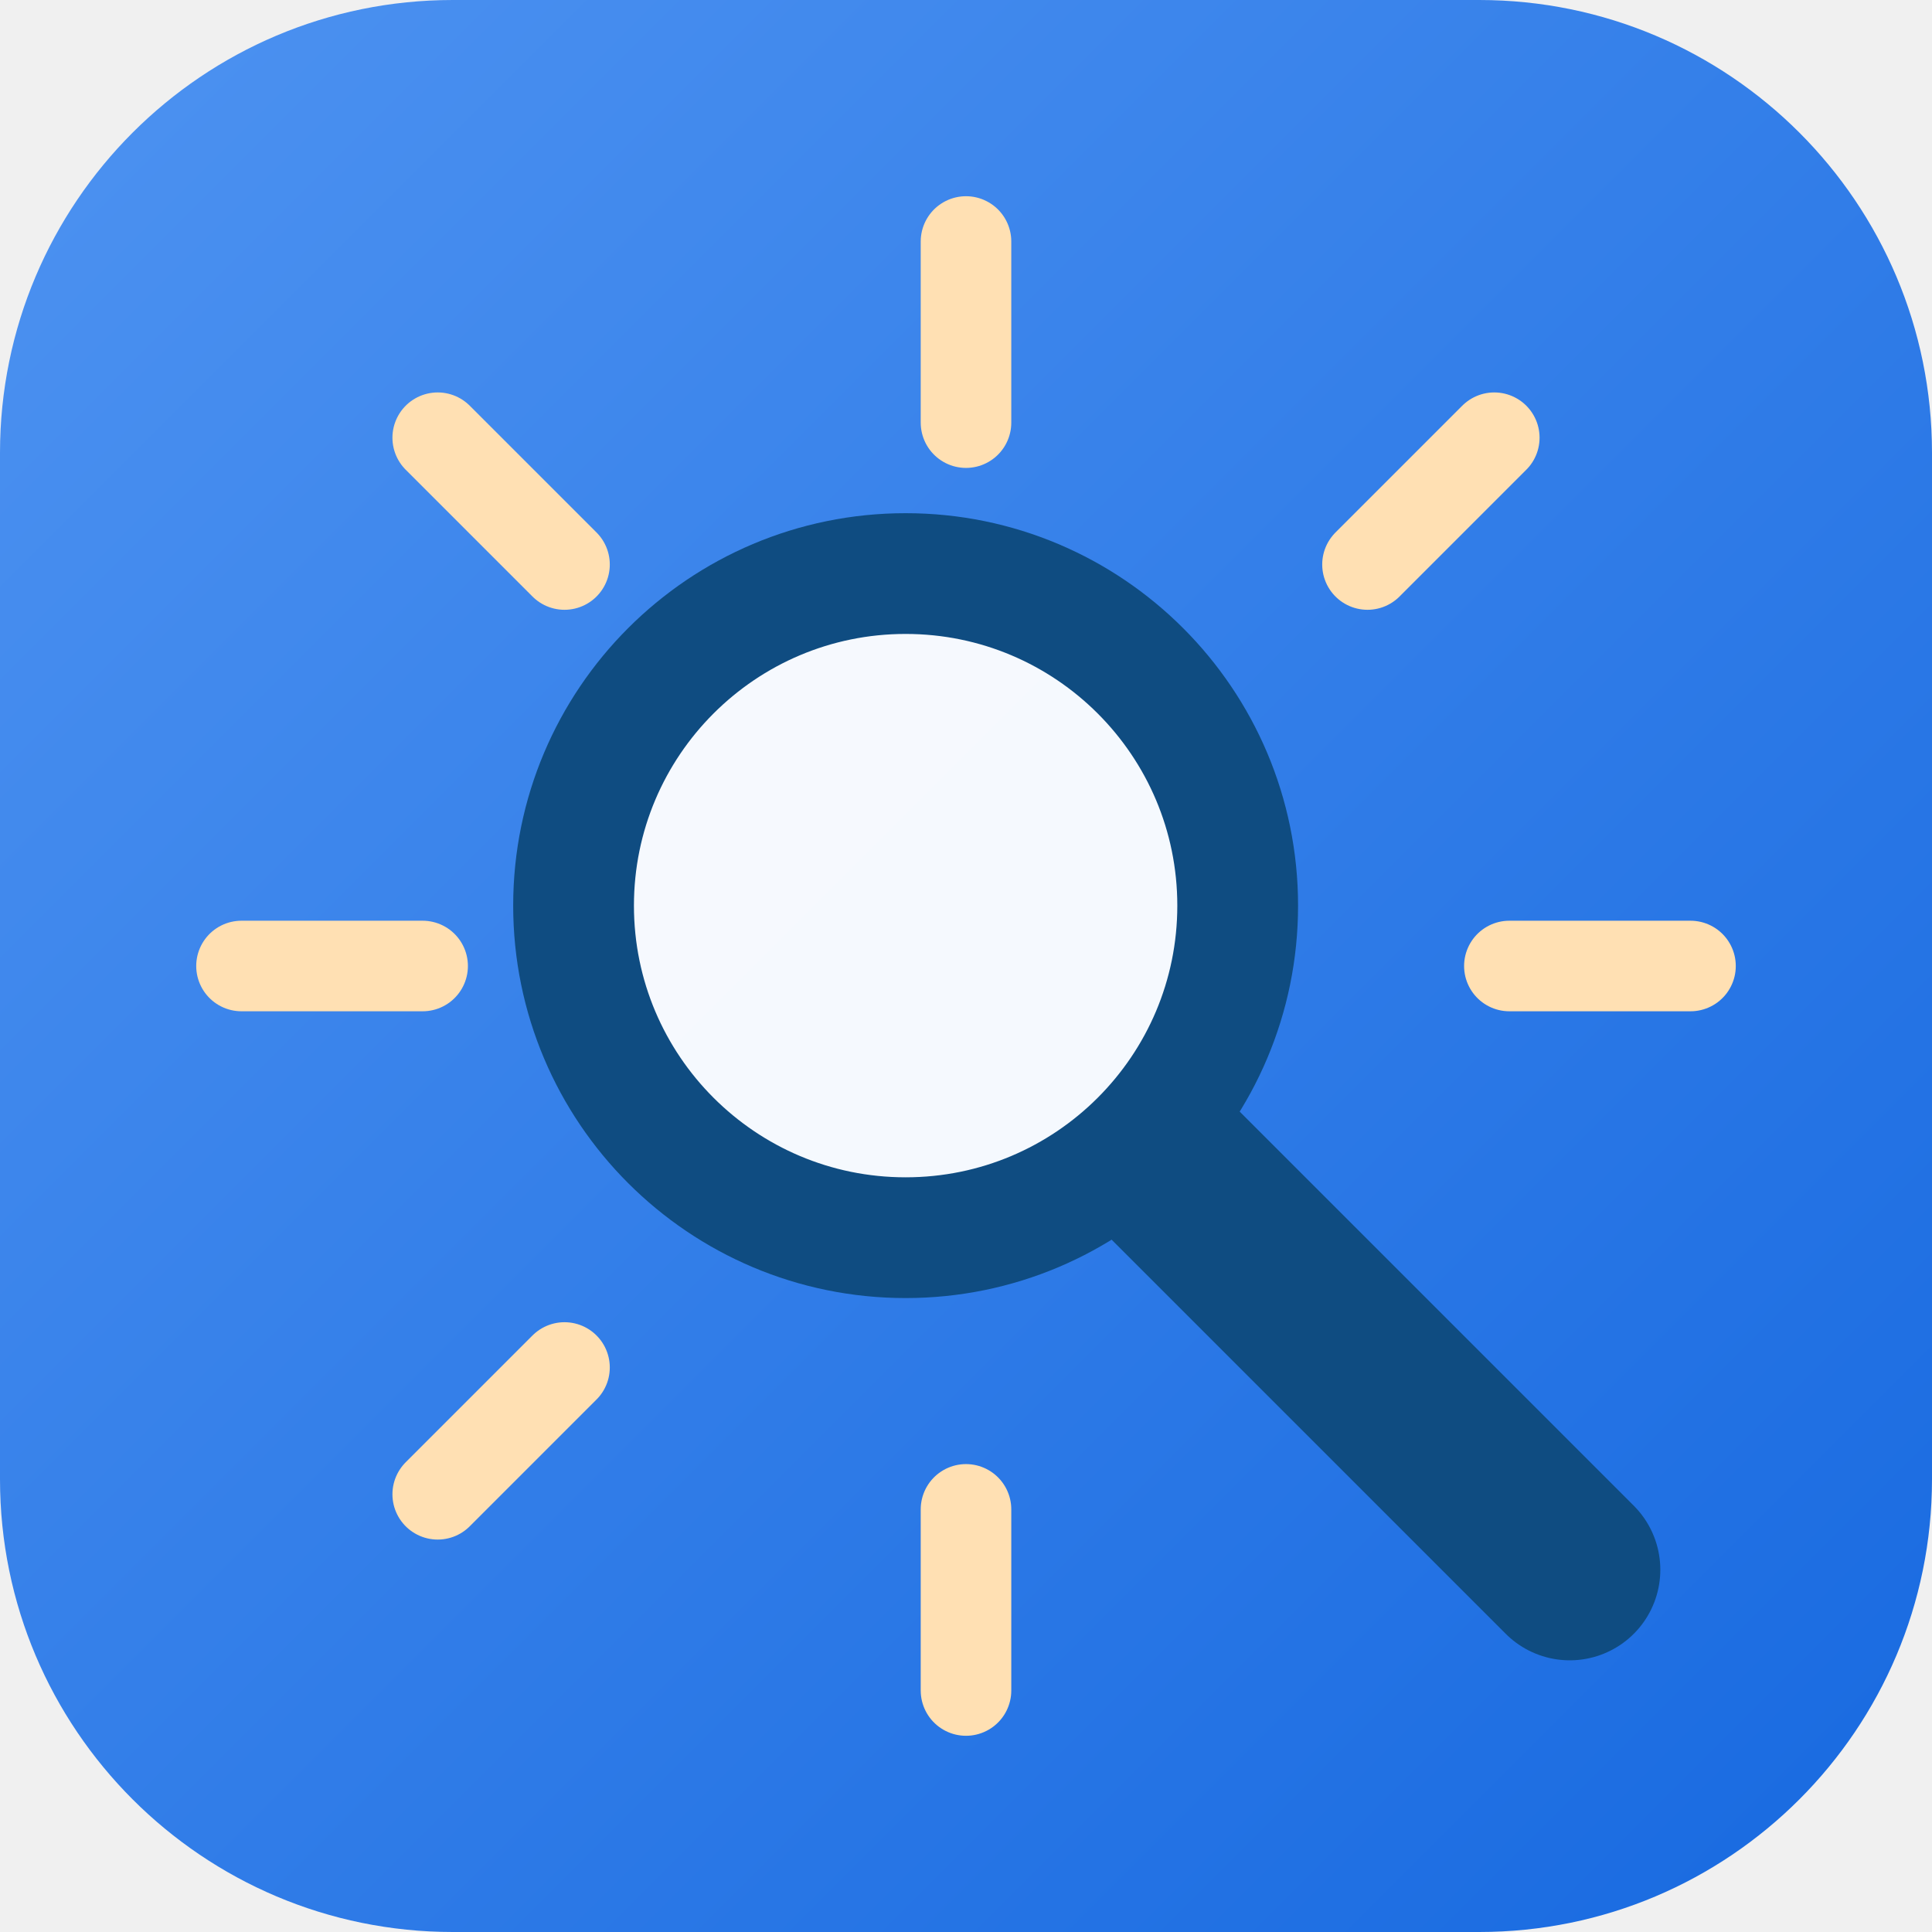
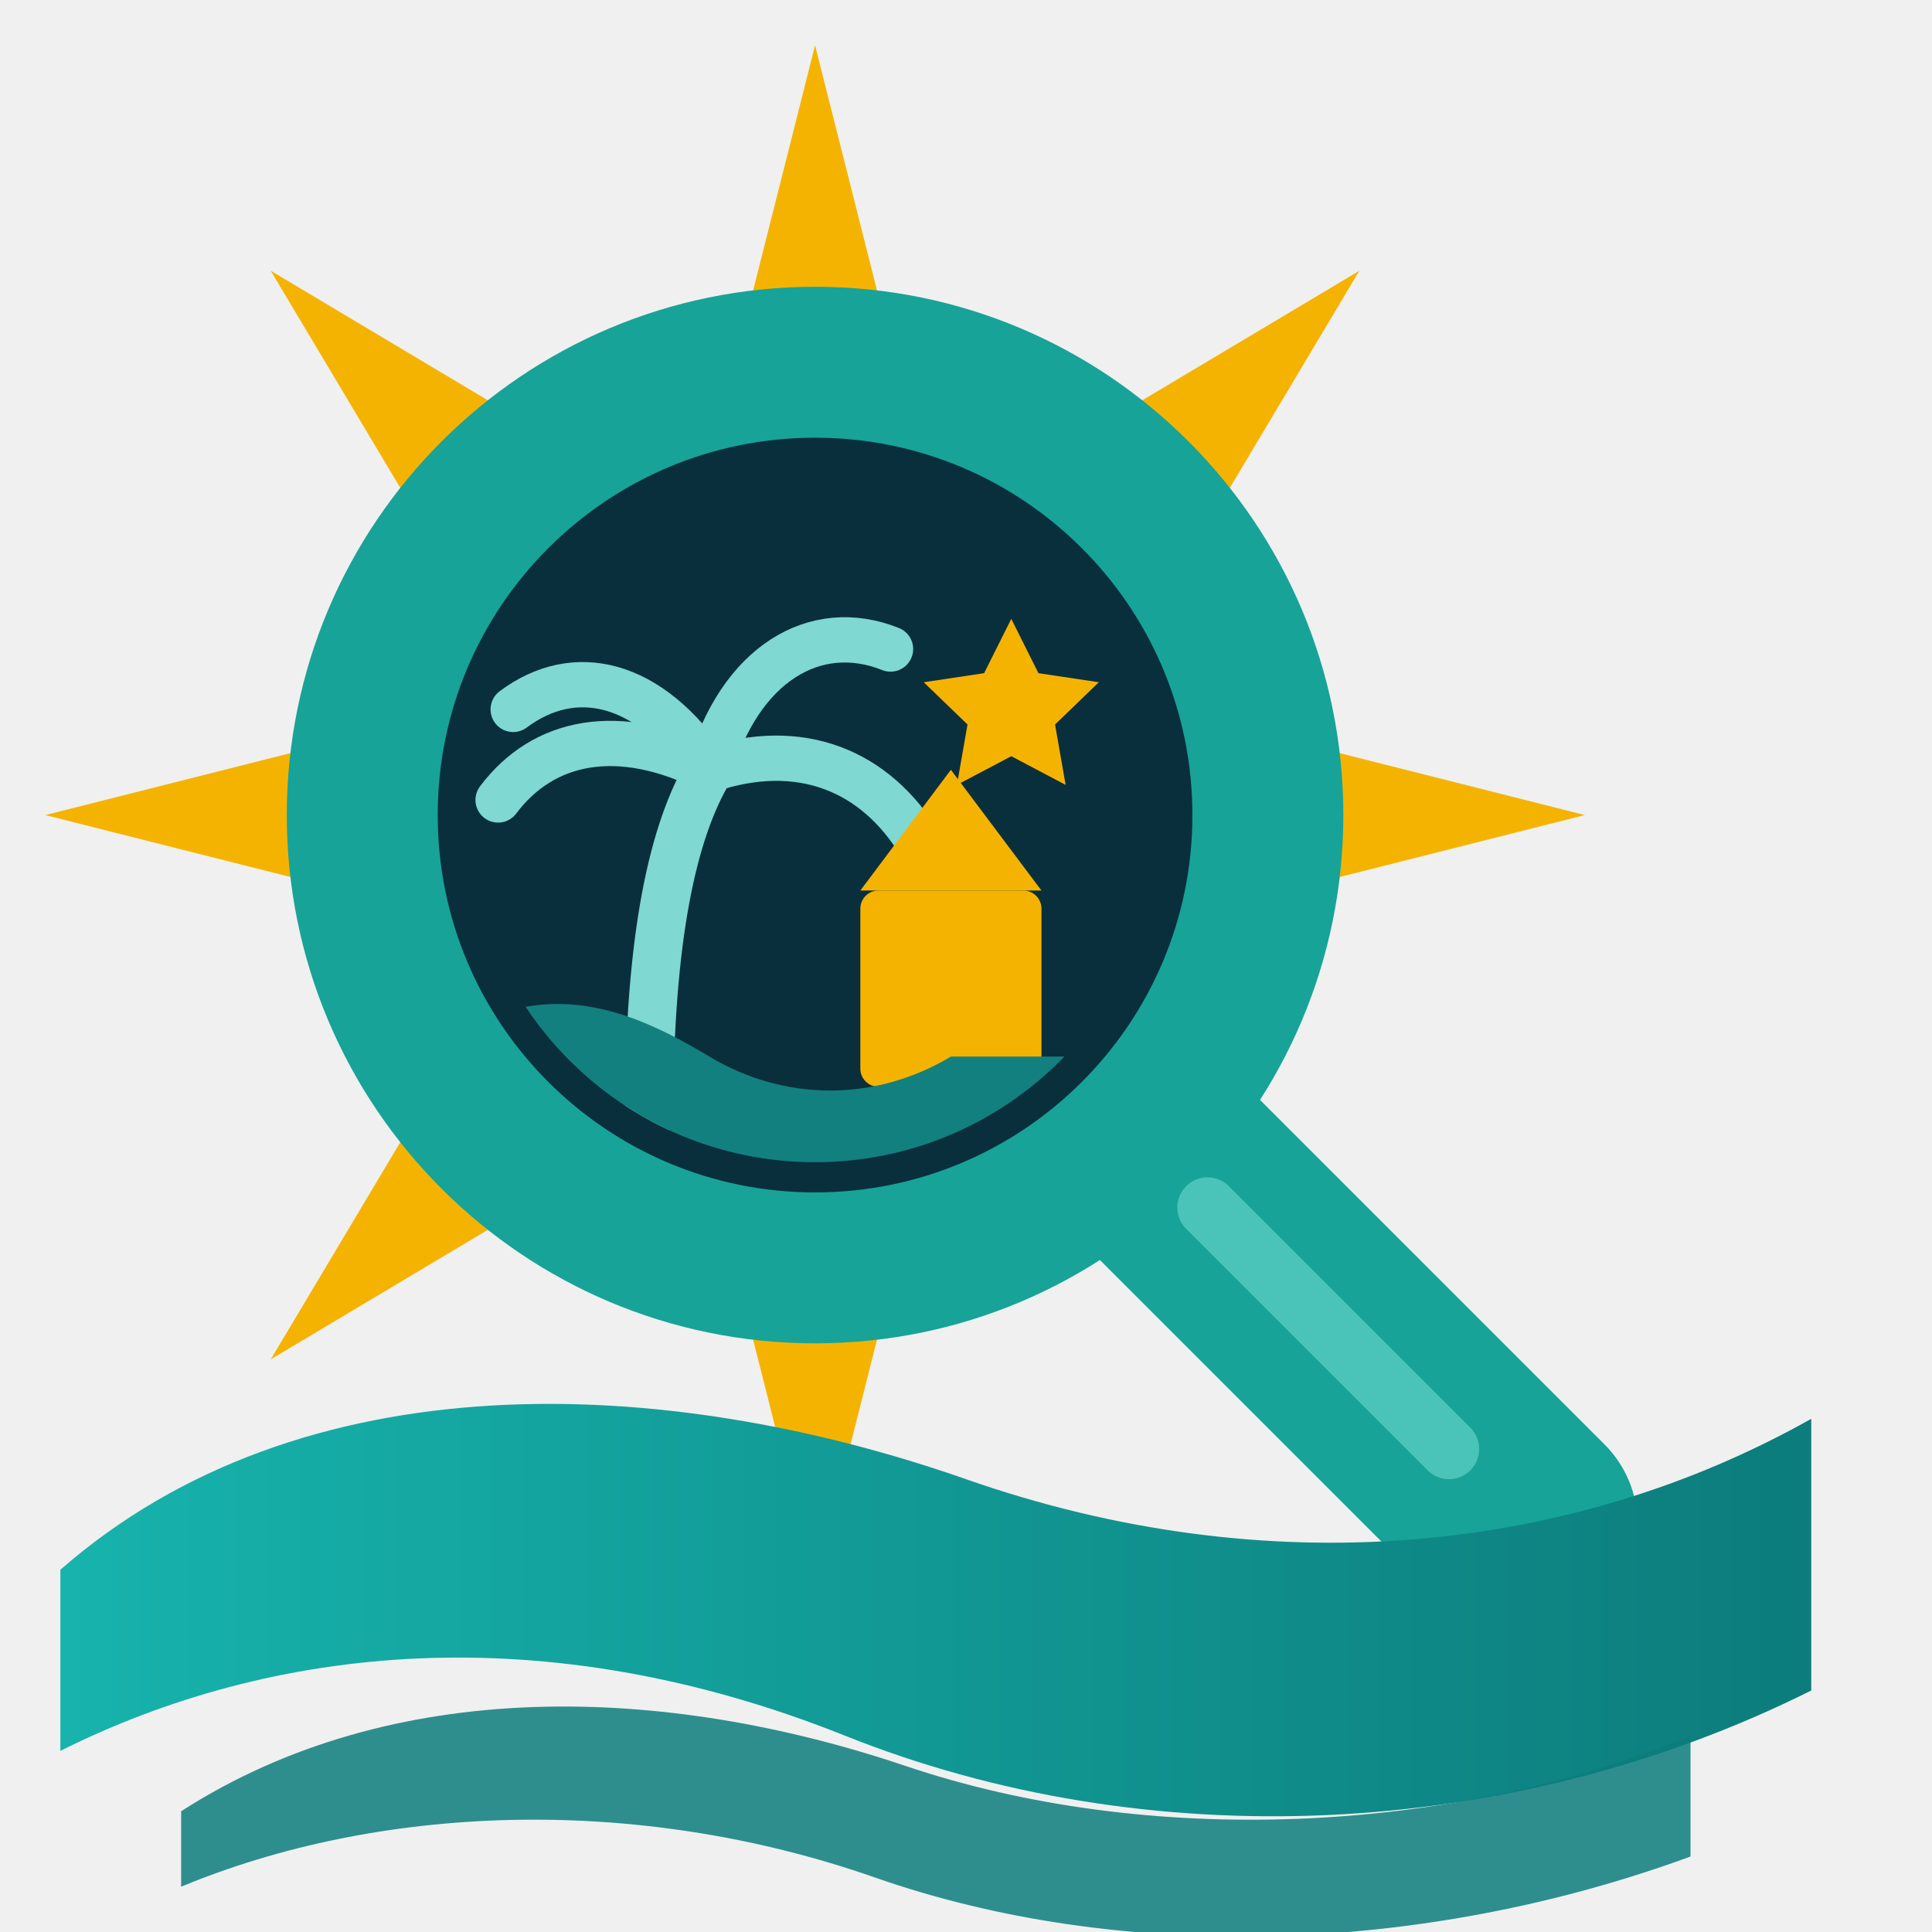
<svg xmlns="http://www.w3.org/2000/svg" viewBox="0 0 64 64">
  <defs>
-     <linearGradient id="g" x1="0" y1="0" x2="1" y2="1">
-       <stop offset="0" stop-color="#4E93F1" />
-       <stop offset="1" stop-color="#1769E0" />
+     <clipPath id="lens">
+       <circle cx="27" cy="27" r="11.5" />
+     </clipPath>
+     <linearGradient id="wv" x1="0" y1="0" x2="1" y2="0">
+       <stop offset="0" stop-color="#17B3AC" />
+       <stop offset="1" stop-color="#0C7C7C" />
    </linearGradient>
  </defs>
-   <rect width="64" height="64" rx="15" fill="url(#g)" />
-   <g stroke="#FFE0B3" stroke-width="3" stroke-linecap="round">
-     <path d="M32 8v6" />
-     <path d="M32 50v6" />
-     <path d="M8 32h6" />
-     <path d="M50 32h6" />
-     <path d="M14.5 14.5l4.2 4.2" />
-     <path d="M45.3 45.3l4.2 4.2" />
-     <path d="M14.5 49.5l4.2-4.2" />
-     <path d="M45.3 18.7l4.2-4.2" />
+   <g fill="#F5B301">
+     <path d="M27 1.5 L29.4 11 L24.6 11 Z" />
+     <path d="M27 1.5 L29.4 11 L24.6 11 Z" transform="rotate(45 27 27)" />
+     <path d="M27 1.5 L29.4 11 L24.6 11 Z" transform="rotate(90 27 27)" />
+     <path d="M27 1.5 L29.4 11 L24.6 11 Z" transform="rotate(135 27 27)" />
+     <path d="M27 1.5 L29.4 11 L24.6 11 Z" transform="rotate(180 27 27)" />
+     <path d="M27 1.5 L29.4 11 L24.6 11 Z" transform="rotate(225 27 27)" />
+     <path d="M27 1.5 L29.4 11 L24.6 11 Z" transform="rotate(270 27 27)" />
+     <path d="M27 1.5 L29.4 11 L24.6 11 Z" transform="rotate(315 27 27)" />
  </g>
-   <circle cx="30" cy="30" r="11" fill="#ffffff" opacity="0.95" />
-   <circle cx="30" cy="30" r="11" fill="none" stroke="#0F4C81" stroke-width="4" />
-   <path d="M38.5 38.5L52 52" stroke="#0F4C81" stroke-width="6" stroke-linecap="round" />
+   <circle cx="27" cy="27" r="15" fill="#0A2F3C" stroke="#17A398" stroke-width="5" />
+   <g clip-path="url(#lens)">
+     <path d="M21.5 37 C21.5 31 22.3 27.5 23.5 25.5" stroke="#7FD8D2" stroke-width="1.6" stroke-linecap="round" />
+     <g stroke="#7FD8D2" stroke-width="1.5" stroke-linecap="round" fill="none">
+       <path d="M23.5 25.5 C20.5 24 18 24.5 16.5 26.5" />
+       <path d="M23.5 25.5 C21.5 22.5 19 22 17 23.5" />
+       <path d="M23.5 25.5 C24.5 22 27 20.5 29.5 21.5" />
+       <path d="M23.5 25.5 C26.5 24.5 29 25.5 30.5 28" />
+     </g>
+     <g fill="#F5B301">
+       <rect x="28.5" y="29.5" width="6" height="6.5" rx="0.6" />
+       <path d="M28.5 29.5 L31.5 25.5 L34.5 29.5 Z" />
+     </g>
+     <path d="M33.5 20.5 l0.9 1.8 2 0.3 -1.45 1.4 0.35 2 -1.8 -0.95 -1.8 0.95 0.35 -2 -1.45 -1.4 2 -0.3 Z" fill="#F5B301" />
+     <path d="M15.5 34 C18.5 32.5 21 33.5 23.5 35 C26 36.5 29 36.5 31.5 35 L38.5 35 L38.5 38.5 L15.5 38.5 Z" fill="#12807E" />
+   </g>
+   <path d="M38.5 38.5 L50.5 50.5" stroke="#17A398" stroke-width="7.5" stroke-linecap="round" />
+   <path d="M40 40 L48 48" stroke="#5FD0C8" stroke-width="2" stroke-linecap="round" opacity="0.7" />
+   <path d="M2 52 C10 45 22 45.5 32 49 C42 52.5 52 51.5 60 47 L60 56 C50 61 38 61.5 28 57.5 C18 53.5 9 54.5 2 58 Z" fill="url(#wv)" />
+   <path d="M6 60 C13 55.5 22 55.8 30 58.5 C38 61.2 48 60.8 56 57.5 L56 61.5 C47 64.8 37 65 29 62.2 C21 59.4 12.5 59.8 6 62.5 Z" fill="#0C7C7C" opacity="0.85" />
</svg>
